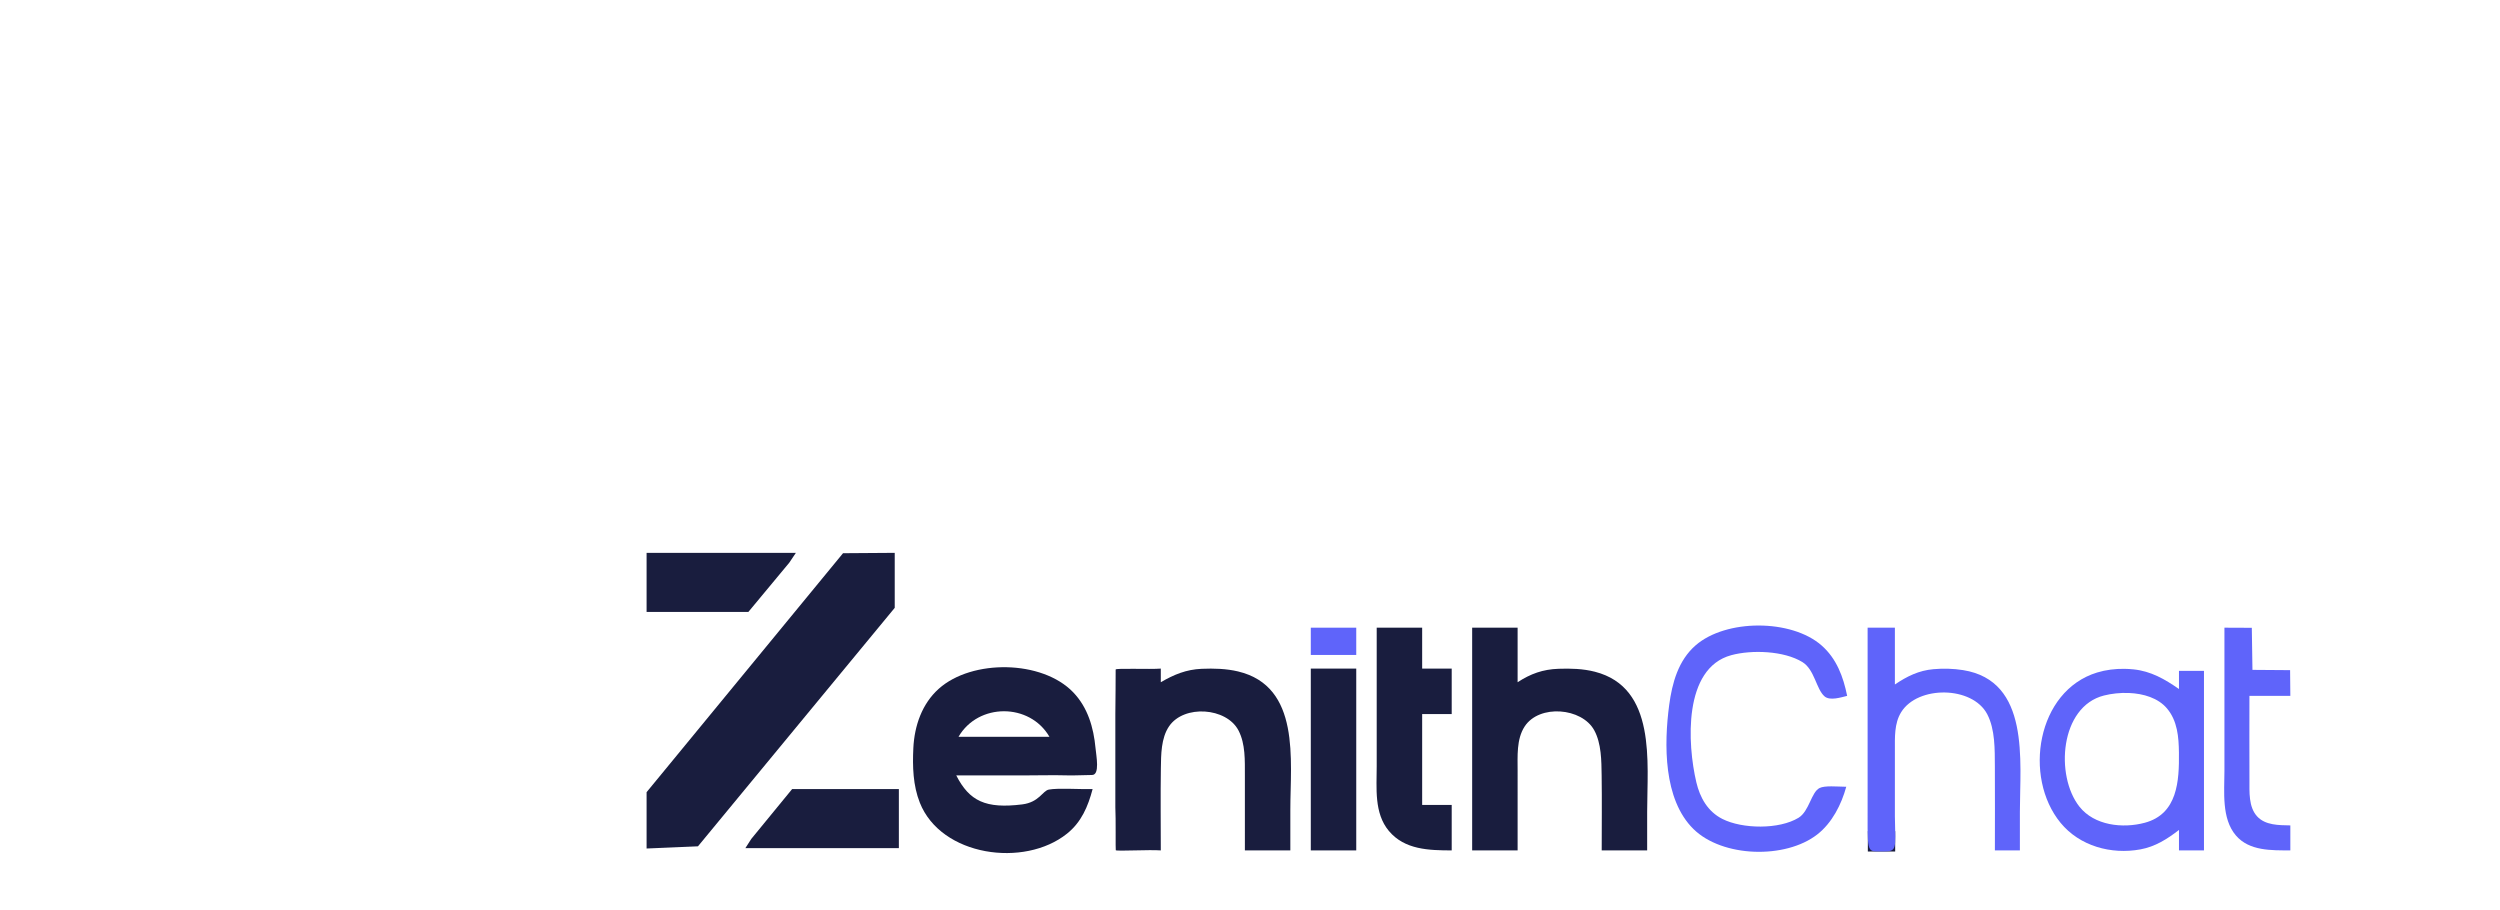
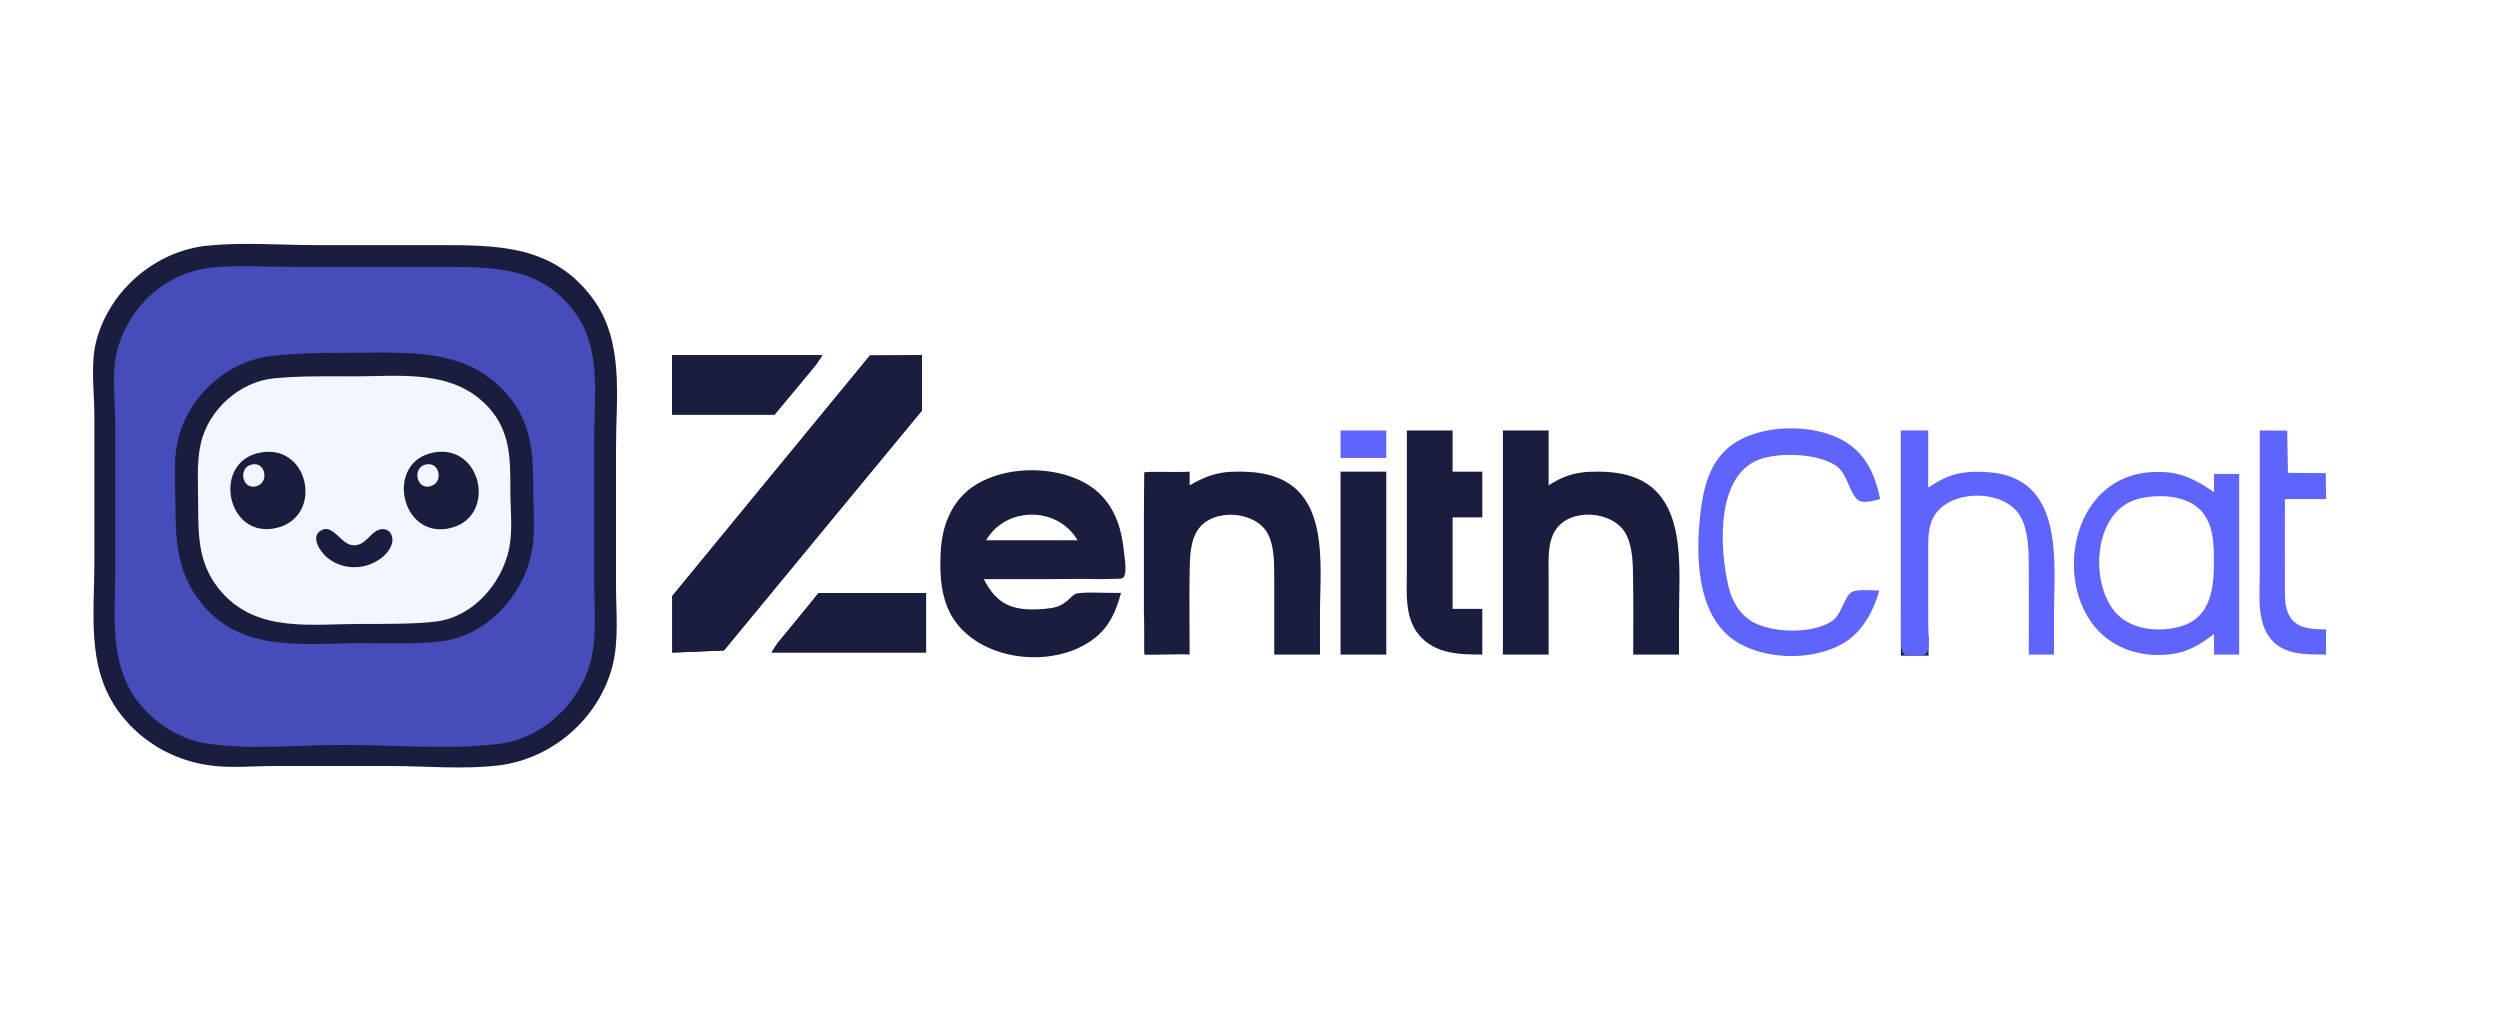
- <svg xmlns="http://www.w3.org/2000/svg" version="1.1" id="svg1" width="1100" height="400" viewBox="0 0 1100 400">
-   <defs id="defs1" />
-   <g id="g1">
-     <rect style="fill:#191d3e;fill-opacity:1" id="rect2" width="12.035" height="8.962" x="821.845" y="365.708" />
-     <path style="fill:#5f64fa;fill-opacity:1;stroke:none" d="m 934.725,294.289 c -4.046,-0.055 -8.123,0.439 -11.975,1.611 -26.54,8.078 -32.632,45.994 -16.104,66.139 8.419,10.26 22.274,14.04 35.104,11.697 6.564,-1.199 11.806,-4.545 17,-8.557 v 9 h 11 v -79 h -11 v 8 c -6.184,-4.329 -12.346,-7.875 -20,-8.656 -1.332,-0.136 -2.677,-0.216 -4.025,-0.234 z m 2.014,10.625 c 6.417,0.266 12.849,2.203 16.73,6.797 4.62,5.468 5.182,12.62 5.262,19.469 0.145,12.412 -0.575,26.937 -14.994,30.824 -9.739,2.625 -22.237,1.237 -28.803,-7.092 -10.725,-13.606 -8.547,-44.01 10.822,-48.889 3.286,-0.828 7.132,-1.269 10.982,-1.109 z" id="path34" />
-     <path style="fill:#191d3e;fill-opacity:1;stroke:none" d="m 576.75,294.18 v 80 h 20 v -80 z" id="path33" />
-     <path style="fill:#191d3e;fill-opacity:1;stroke:none" d="m 510.75,294.18 c -4.751,0.406 -19.856,-0.269 -19.863,0.412 -0.034,3.007 -0.023,14.721 -0.137,19.588 v 41 c 0.257,4.719 0.047,18.845 0.193,18.932 0.818,0.486 14.928,-0.331 19.807,0.068 0,-11.997 -0.152,-24.005 0.029,-36 0.092,-6.081 0.054,-13.408 3.627,-18.631 6.551,-9.577 25.236,-8.298 30.533,1.861 3.104,5.953 2.789,13.251 2.807,19.77 l 0.004,33 h 20 v -18 c 0,-21.63 4.616,-54.145 -23,-60.746 -5.191,-1.241 -10.687,-1.379 -16,-1.158 -6.775,0.281 -12.213,2.524 -18,5.904 z" id="path32" />
-     <path style="fill:#191d3e;fill-opacity:1;stroke:none" d="m 442.994,293.582 c -11.23,-0.245 -22.575,2.918 -29.887,9.432 -7.466,6.651 -10.768,16.395 -11.238,26.166 -0.389,8.075 -0.159,16.392 2.854,23.998 9.337,23.573 45.904,28.728 64.766,13.627 6.351,-5.085 9.24,-11.979 11.262,-19.625 -5.658,0.173 -15.122,-0.53 -19.266,0.238 -2.734,0.507 -4.228,5.59 -11.734,6.521 -16.013,1.988 -23.225,-1.431 -29,-12.76 h 30 c 6.33,0 12.666,-0.189 18.994,-0.012 3.247,0.091 8.106,-0.175 10.752,-0.174 3.535,0.002 1.857,-8.396 1.535,-11.826 -0.847,-9.035 -3.397,-17.882 -9.842,-24.574 -6.85,-7.114 -17.965,-10.767 -29.195,-11.012 z M 441.75,312.951 c 7.824,1e-5 15.648,3.743 20,11.229 h -40 c 4.352,-7.486 12.176,-11.229 20,-11.229 z" id="path31" />
-     <path style="fill:#5f64fa;fill-opacity:1;stroke:none" d="m 978.75,276.18 v 63 c 9.2e-4,9.143 -1.353,20.978 5.07,28.451 5.902,6.867 15.673,6.512 23.93,6.549 v -11 c -4.997,-0.113 -10.999,0.018 -14.652,-4.014 -3.776,-4.168 -3.316,-10.762 -3.342,-15.986 -0.062,-12.332 -0.006,-24.667 -0.006,-37 h 18 l -0.105,-11.314 -16.566,-0.123 -0.281,-18.51 z" id="path30" />
-     <path style="fill:#5f64fa;fill-opacity:1;stroke:none" d="m 821.75,276.18 v 74 c 0,25.992 -0.692,24.367 5.967,24.436 7.156,0.073 6.329,-0.209 6.031,-15.438 l 0.004,-28.998 c 0.012,-5.656 -0.337,-11.814 2.762,-16.818 7.327,-11.833 31.366,-11.578 37.879,0.914 3.496,6.705 3.298,15.534 3.348,22.904 0.082,12.332 0.01,24.667 0.01,37 h 11 v -17 c 0,-22.284 4.598,-57.613 -25,-62.33 -4.258,-0.679 -8.706,-0.789 -13,-0.412 -6.488,0.569 -11.686,3.139 -17,6.742 v -25 z" id="path29" />
-     <path style="fill:#191d3e;fill-opacity:1;stroke:none" d="m 647.75,276.18 v 98 h 20 l 0.002,-35 c 0.01,-6.389 -0.563,-13.92 3.09,-19.525 6.432,-9.869 25.178,-8.309 30.625,1.676 3.165,5.803 3.16,13.408 3.256,19.85 0.163,10.996 0.027,22.003 0.027,33 h 20 v -17 c 0,-21.717 4.179,-54.645 -23,-61.617 -5.2,-1.334 -10.659,-1.487 -16,-1.299 -6.883,0.243 -12.264,2.178 -18,5.916 v -24 z" id="path28" />
-     <path style="fill:#191d3e;fill-opacity:1;stroke:none" d="m 605.75,276.18 v 61 c 4.3e-4,9.544 -1.213,20.594 5.359,28.439 6.963,8.312 17.682,8.534 27.641,8.561 v -20 h -13 v -40 h 13 v -20 h -13 v -18 z" id="path27" />
-     <path style="fill:#5f64fa;fill-opacity:1;stroke:none" d="m 576.75,276.18 v 12 h 20 v -12 z" id="path26" />
-     <path style="fill:#5f64fa;fill-opacity:1;stroke:none" d="m 773.76,275.229 c -10.515,0.002 -21.032,2.918 -27.711,8.74 -7.611,6.635 -10.316,16.559 -11.602,26.211 -2.291,17.193 -2.598,41.521 10.658,54.58 12.734,12.544 40.491,13.331 54.504,2.391 6.546,-5.11 10.595,-13.168 12.752,-20.988 l -0.814,-0.01 c -3.124,-0.022 -8.641,-0.588 -10.959,0.586 -3.658,1.852 -4.516,10.196 -9.221,13.074 -8.52,5.212 -24.719,4.975 -33.523,0.52 -6.433,-3.256 -9.86,-9.343 -11.461,-16.152 -3.952,-16.805 -5.833,-50.151 15.371,-55.902 8.938,-2.424 23.154,-1.984 31.312,3.041 5.391,3.321 6.042,11.883 9.734,15.084 2.362,2.048 7.252,0.425 9.949,-0.223 -1.693,-8.402 -4.655,-16.418 -11.295,-22.219 -6.668,-5.825 -17.181,-8.735 -27.695,-8.732 z" id="path1" />
-     <g id="g2" transform="translate(-2.25,0.625)">
-       <path style="fill:#191d3e;stroke-width:1.719;fill-opacity:1" d="m 286.75,360.327 v -12.393 l 43.217,-52.573 43.217,-52.573 11.373,-0.081 11.373,-0.081 v 12.1 12.1 l -43.287,52.464 -43.287,52.464 -11.304,0.484 L 286.75,372.72 Z m 44.758,10.208 1.3,-2.03 8.987,-10.964 8.987,-10.964 H 374.267 397.75 v 12.994 12.994 H 363.979 330.207 Z M 286.75,255.619 v -12.994 h 32.845 32.845 l -1.455,2.166 -1.455,2.166 -8.994,10.828 -8.994,10.828 H 309.145 286.75 Z" id="path1-2" />
-     </g>
-   </g>
+ <svg xmlns="http://www.w3.org/2000/svg" version="1.2" viewBox="0 0 1640 664" width="1640" height="664">
+   <style>
+ 		.s0 { fill: #474cbb } 
+ 		.s1 { fill: #f2f7ff } 
+ 		.s2 { fill: #191d3e } 
+ 		.s3 { fill: #5f64fa } 
+ 	</style>
+   <path id="path3" fill-rule="evenodd" class="s0" d="m314.5 174.8c26.9 1.5 40.2 6.4 54.7 20.1 10.2 9.7 15.1 18 19.3 32.1 1.2 4.2 1.8 11.7 2.2 29.1 0.4 17.3 0.4 44.3 0.3 87.2-0.2 40.9-0.3 61.6-0.5 72.9-0.2 11.3-0.7 13.4-1.5 16.2-6.2 22.5-21.1 40.9-41 50.4-10.4 5-16.5 6.2-34.2 6.9-10.3 0.4-51.9 0.6-91.8 0.5-20 0-39.5 0-54.5-0.2-7.4 0-13.7-0.1-18.4-0.1-4.6-0.1-7.3-0.2-8.6-0.3-14.6-1.9-26.4-6.8-38.3-16-10.7-8.2-19.1-20.6-23.7-34.8-1.8-5.8-2.8-9-3.4-22.1-0.5-13-0.6-36.2-0.8-82.6-0.4-88.8-0.3-99.6 2.4-107.6 2.6-7.8 9.2-20.1 14-25.8 8.4-10 20.5-18.3 33.6-23.3 3.6-1.3 7.9-2.1 14-2.6 3.1-0.3 14.3-0.5 30.1-0.6 15.8-0.1 35.9-0.1 56.2-0.1 40.5 0 81.5 0.2 89.9 0.7zm-103.2 58.6c-14.3 0.2-26.4 0.6-29.7 1-19.6 2.5-32.7 8.9-45.2 21.9-6.6 6.9-10 11.9-13.9 20.1-4.5 9.7-5.7 16-6.2 31.2-0.3 7.9 0 19.8 0.4 30.6 0.5 10.8 1.2 20.8 1.9 24.4 2.8 14.5 8.6 26 18.5 36.6 11.7 12.5 25.8 18.5 50.7 21.4 0.8 0.1 4.4 0.2 9.5 0.3 5 0 11.6 0 18.9 0 14.6-0.1 32-0.3 45.5-0.6 19.8-0.4 29.2-1 32.2-1.7 19.5-4.4 37.3-18.6 47-37.9 3.4-6.8 5.2-11.4 6.3-18 1-6.6 1.2-15.3 1.2-30.1 0-34.7-1.4-45.8-6.8-57.6-4.8-10.2-11.4-18.4-20.7-25.4-12.5-9.5-27.3-14.5-47-15.9-3.4-0.3-10.3-0.4-18.9-0.5-6.4-0.1-13.8-0.1-21.3 0-7.5 0-15.3 0.1-22.4 0.2z" />
+   <path id="path6" class="s1" d="m278.4 318.9c-3.5-1.3-5.4-5.7-4.1-9.6 0.4-1.1 0.4-1.2 1.9-2.6 1.6-1.5 2.1-1.8 4-2 3.6-0.5 6.9 2.2 7.4 6.2 0.4 3.8-1.7 7.1-5.4 8-1.1 0.3-2.9 0.3-3.8 0z" />
+   <path id="path5" class="s1" d="m164.5 319c-1.4-0.3-3-1.6-3.8-2.9-1.1-1.9-1.4-4.5-0.7-6.6 0.3-0.9 0.5-1.2 1.2-1.9 0.4-0.4 1.5-1.2 2.3-1.8 1.7-1.1 2.1-1.2 3.9-1.1 3.4 0.1 5.9 3.2 5.9 7.1 0 3.6-2.2 6.5-5.6 7.2-0.9 0.2-2.4 0.2-3.2 0z" />
+   <path id="rect2" class="s2" d="m1247 416.7h18.1v13.4h-18.1z" />
+   <path id="path34" fill-rule="evenodd" class="s3" d="m1422.4 309.9c11.5 1.2 20.7 6.5 30 13v-12h16.5v118.5h-16.5v-13.5c-7.8 6-15.7 11-25.5 12.8-19.3 3.5-40.1-2.1-52.7-17.5-24.8-30.2-15.6-87.1 24.2-99.2 5.8-1.8 11.9-2.5 17.9-2.4q3.1 0 6.1 0.3zm-19.5 17.3c-29.1 7.3-32.3 52.9-16.2 73.3 9.8 12.5 28.5 14.6 43.2 10.6 21.6-5.8 22.7-27.6 22.4-46.2-0.1-10.3-0.9-21-7.8-29.2-5.9-6.9-15.5-9.8-25.1-10.2-5.8-0.2-11.6 0.4-16.5 1.7z" />
+   <path id="path33" class="s2" d="m879.4 309.4h30v120h-30z" />
+   <path id="path32" class="s2" d="m780.4 309.4c-7.2 0.6-29.8-0.4-29.8 0.6-0.1 4.5-0.1 22.1-0.2 29.4v61.5c0.4 7.1 0 28.3 0.3 28.4 1.2 0.7 22.4-0.5 29.7 0.1 0-18-0.3-36 0-54 0.2-9.1 0.1-20.1 5.5-28 9.8-14.3 37.8-12.4 45.8 2.8 4.6 9 4.1 19.9 4.2 29.7v49.5h30v-27c0-32.4 6.9-81.2-34.5-91.1-7.8-1.9-16.1-2.1-24-1.8-10.2 0.5-18.3 3.8-27 8.9z" />
+   <path id="path31" fill-rule="evenodd" class="s2" d="m722.5 325c9.7 10.1 13.5 23.3 14.8 36.9 0.5 5.1 3 17.7-2.3 17.7-4 0-11.3 0.4-16.1 0.3-9.5-0.3-19 0-28.5 0h-45c8.6 17 19.5 22.1 43.5 19.1 11.2-1.4 13.5-9 17.6-9.7 6.2-1.2 20.4-0.1 28.9-0.4-3.1 11.5-7.4 21.8-16.9 29.4-28.3 22.7-83.2 15-97.2-20.4-4.5-11.4-4.8-23.9-4.2-36 0.7-14.7 5.6-29.3 16.8-39.3 11-9.7 28-14.5 44.8-14.1 16.9 0.4 33.6 5.8 43.8 16.5zm-75.6 29.4h60c-6.6-11.2-18.3-16.8-30-16.8-11.8 0-23.5 5.6-30 16.8z" />
+   <path id="path30" class="s3" d="m1482.4 282.4v94.5c0 13.7-2.1 31.5 7.6 42.7 8.8 10.3 23.5 9.7 35.9 9.8v-16.5c-7.5-0.2-16.5 0-22-6-5.7-6.3-5-16.2-5-24-0.1-18.5 0-37 0-55.5h27l-0.2-17-24.8-0.2-0.5-27.7z" />
+   <path id="path29" class="s3" d="m1246.9 282.4v111c0 39-1.1 36.5 8.9 36.6 10.8 0.2 9.5-0.3 9.1-23.1v-43.5c0-8.5-0.5-17.7 4.1-25.2 11-17.8 47.1-17.4 56.8 1.3 5.3 10.1 5 23.3 5.1 34.4 0.1 18.5 0 37 0 55.5h16.5v-25.5c0-33.4 6.9-86.4-37.5-93.5-6.4-1-13.1-1.2-19.5-0.6-9.8 0.8-17.6 4.7-25.5 10.1v-37.5z" />
+   <path id="path28" class="s2" d="m985.9 282.4v147h30v-52.5c0-9.6-0.9-20.9 4.6-29.3 9.7-14.8 37.8-12.5 46 2.5 4.7 8.7 4.7 20.1 4.8 29.8 0.3 16.5 0.1 33 0.1 49.5h30v-25.5c0-32.6 6.2-82-34.5-92.4-7.8-2-16-2.3-24-2-10.4 0.4-18.4 3.3-27 8.9v-36z" />
+   <path id="path27" class="s2" d="m922.9 282.4v91.5c0 14.3-1.8 30.9 8 42.7 10.5 12.4 26.5 12.8 41.5 12.8v-30h-19.5v-60h19.5v-30h-19.5v-27z" />
+   <path id="path26" class="s3" d="m879.4 282.4h30v18h-30z" />
+   <path id="path1" class="s3" d="m1174.9 281c-15.8 0-31.6 4.3-41.6 13.1-11.4 9.9-15.5 24.8-17.4 39.3-3.4 25.8-3.9 62.3 16 81.9 19.1 18.8 60.7 20 81.8 3.6 9.8-7.7 15.9-19.8 19.1-31.5h-1.2c-4.7-0.1-13-0.9-16.5 0.8-5.5 2.8-6.7 15.3-13.8 19.6-12.8 7.9-37.1 7.5-50.3 0.8-9.6-4.9-14.8-14-17.2-24.2-5.9-25.2-8.7-75.2 23.1-83.9 13.4-3.6 34.7-2.9 46.9 4.6 8.1 5 9.1 17.8 14.7 22.6 3.5 3.1 10.8 0.7 14.9-0.3-2.6-12.6-7-24.6-17-33.3-10-8.8-25.7-13.1-41.5-13.1z" />
+   <path id="path1-2" fill-rule="evenodd" class="s2" d="m441 391l64.8-78.9 64.9-78.9 34.1-0.2v36.3l-65 78.7-64.9 78.7-16.9 0.7-17 0.7zm67.1 33.9l2-3 13.5-16.4 13.4-16.5h70.5v39h-101.3zm-67.2-191.9h98.6l-2.2 3.3-2.2 3.2-13.5 16.3-13.5 16.2h-67.2z" />
+   <path id="path1-2 copy" fill-rule="evenodd" class="s2" d="m441 391l64.8-78.9 64.9-78.9 34.1-0.2v36.3l-65 78.7-64.9 78.7-16.9 0.7-17 0.7zm67.1 33.9l2-3 13.5-16.4 13.4-16.5h70.5v39h-101.3zm-67.2-191.9h98.6l-2.2 3.3-2.2 3.2-13.5 16.3-13.5 16.2h-67.2z" />
+   <path id="path4" fill-rule="evenodd" class="s1" d="m291.4 244.5c23.1 5.9 40.3 21.9 46.1 43.4 0.7 2.5 1 5.6 1.4 9.8 0.4 4.3 0.7 9.4 1 15 0.5 11.1 0.8 23.5 0.5 32.8-0.3 11.8-0.8 15-3.3 22.4-8.3 24.7-27.2 41.5-51.5 45.3-1.7 0.3-3.6 0.4-6.7 0.5-3.1 0.1-7.1 0.2-11.7 0.3-9.1 0.2-20.7 0.4-32.2 0.5-11.6 0.1-23.1 0.1-32.2 0-4.5 0-8.4-0.1-11.5-0.1-3-0.1-4.8-0.1-6.6-0.4-19.4-3.1-34.9-11.3-45.3-24.6-6.2-8-10.3-16-12.5-26.7-2.1-10.8-2.5-24.2-2.2-44.4 0.2-12.9 0.4-20.1 1.3-26 1-5.9 2.8-10.2 5.5-15.8 5-10.3 16.2-21.6 26.5-26.9 6.1-3.1 10.8-5.2 19.3-6.2 8.4-1 20.7-1.3 44.4-1.7 11.3-0.3 20.4-0.4 28-0.4 22.9-0.1 32.2 0.8 41.7 3.2zm-5.5 57.7c-5.8 1.1-7.7 2.1-10.9 5.6-3.4 3.8-3.9 5.2-4.5 11-0.6 6.8 3.1 15.7 7.8 19.5 4.1 3.3 13 4.4 19.2 1.7 7.8-3.5 10.2-6.9 10.7-15.8 0.8-13.6-6.7-21.9-17.4-22.3q-2.3-0.1-4.9 0.3zm-110.2-0.2c-5.6 0-4.9-0.2-9.5 2.2-7.5 3.8-9.8 8.1-9.2 18.4 0.4 7.9 3.5 13.1 8 16.1 4.4 3 10.6 3.9 18.2 1.4 3.2-1 7.7-4.8 9.7-8.6 1.7-3.3 1.5-2.7 1.5-9 0.1-6.1 0.1-6.1-1.5-9.5-2.7-5.7-4.1-7.2-8.6-9.4-2.6-1.3-3.2-1.6-5.5-1.6-0.8 0-1.8 0-3.1 0zm75.1 50.7c-1 0.2-3 1.2-4.9 3.2-3.9 4.1-8.8 6.8-14 6.8-2.3 0-5.1-0.8-7.4-2.2-2.3-1.4-4.4-3.2-7.6-6.1-1.8-1.6-3-1.8-3.4-1.7q-0.2 0-0.2-0.1 0 0.1 0 0.1c-0.1 0.3-0.4 1.6 0.8 3.9 0.5 1 6.3 6.9 7.4 7.5 5 2.7 14.7 3 20.5 0.3 4.5-2 7.6-5 9-7.5 1.4-2.4 1.2-3.3 0.5-4.2 0-0.1 0-0.1 0-0.1-0.1 0-0.2 0-0.7 0.1z" />
+   <path id="path1" fill-rule="evenodd" class="s2" d="m207.6 160.8h79.5c39.1 0 75.6-0.1 101.5 34.7 21.1 28.2 15.5 64.8 15.5 97.9v90.8c0 17.2 2 35.7-2.3 52.6-8.9 34.5-39.4 61-74.7 65.3-23.1 2.8-47.9 0.4-71.1 0.4h-75.9c-13.8 0-28.6 1.5-42.4-0.4-24.7-3.3-47.1-16.6-61.3-37.3-19.5-28.5-14.5-62.7-14.5-95.5v-96.8c0-15.5-2.7-33.9 1.3-49 8.8-33.3 39.1-59.1 73.3-62.4 23.3-2.3 47.7-0.3 71.1-0.3zm-130.5 68.1c-4.2 15-1.5 33.5-1.5 49v96.8c0 28.5-4 58.9 13.4 83.6 10.7 15.1 28.5 26.8 46.9 29.5 28.6 4.1 59.6 0.9 88.4 0.9 33.8 0 69.3 3.1 102.8-0.7 27.9-3.2 52.3-25.8 59.9-52.4 4.9-17.3 2.8-36.6 2.8-54.4v-94.4c0-27.4 4.7-58.3-12.6-81.8-21.6-29.4-51.7-29.9-84.8-29.9h-100.3c-17.2 0-34.9-1.2-52 0.3-30.1 2.6-54.8 24.5-63 53.5zm155.8 2.5c36.1 0 73.7-3 99.9 27.4 16.6 19.2 17 39.9 17 63.9 0 13 1.6 27.2-1.1 40-5.7 28.1-29.3 54.2-58.7 57.9-17.3 2.2-35.8 1.3-53.3 1.3-35.3 0-76.1 6.3-102.2-23.4-18.3-20.8-19.4-42.2-19.4-68.5-0.1-13.5-1.5-27.4 1.5-40.8 6.6-29.2 32.5-52.7 62.3-55.8 17.8-1.9 36.2-2 54-2zm-101.2 59.6c-2.9 12.7-1.7 27.6-1.7 40.6 0 21.6 0.4 40.2 15.8 57.3 23.5 26.2 58.7 20.4 90.3 20.4 14.2 0 36.1 0.2 50.2-1.6 23.7-3 42.7-24.5 47.6-47.4 2.6-12.1 0.9-25.8 0.9-38.2 0-20.7 0.3-39.3-14.8-55.4-23.1-24.7-57.7-19.8-88.3-19.8-17.1 0-35.1-0.4-52.2 1.3-22.5 2.3-42.9 20.8-47.8 42.8zm47.8 55.7c-31.5 5.4-40.3-44.4-8.3-49.9 32.7-5.6 41.3 44.3 8.3 49.9zm114.1 0.1c-31.3 5.5-40.9-44.3-8.9-50 32.3-5.8 41.7 44.2 8.9 50zm-126-27.7c9.2-1.8 6.9-16.5-2.4-14.4-9 2-6.6 16.2 2.4 14.4zm114.7-0.1c8.9-2.3 6.2-16.4-3-14.3-9.1 2.1-6.1 16.7 3 14.3zm-51.4 38.6c9.7 1.3 12.2-10.6 20.3-10.5 5.4 0 7.3 5.9 5.7 10.2-2.1 6-7.8 10.2-13.4 12.6-9.7 4-21.3 2.5-29.3-4.5-4.5-3.9-11.4-14.5-2.4-18 7-2.6 12.1 9.3 19.1 10.2z" />
</svg>
